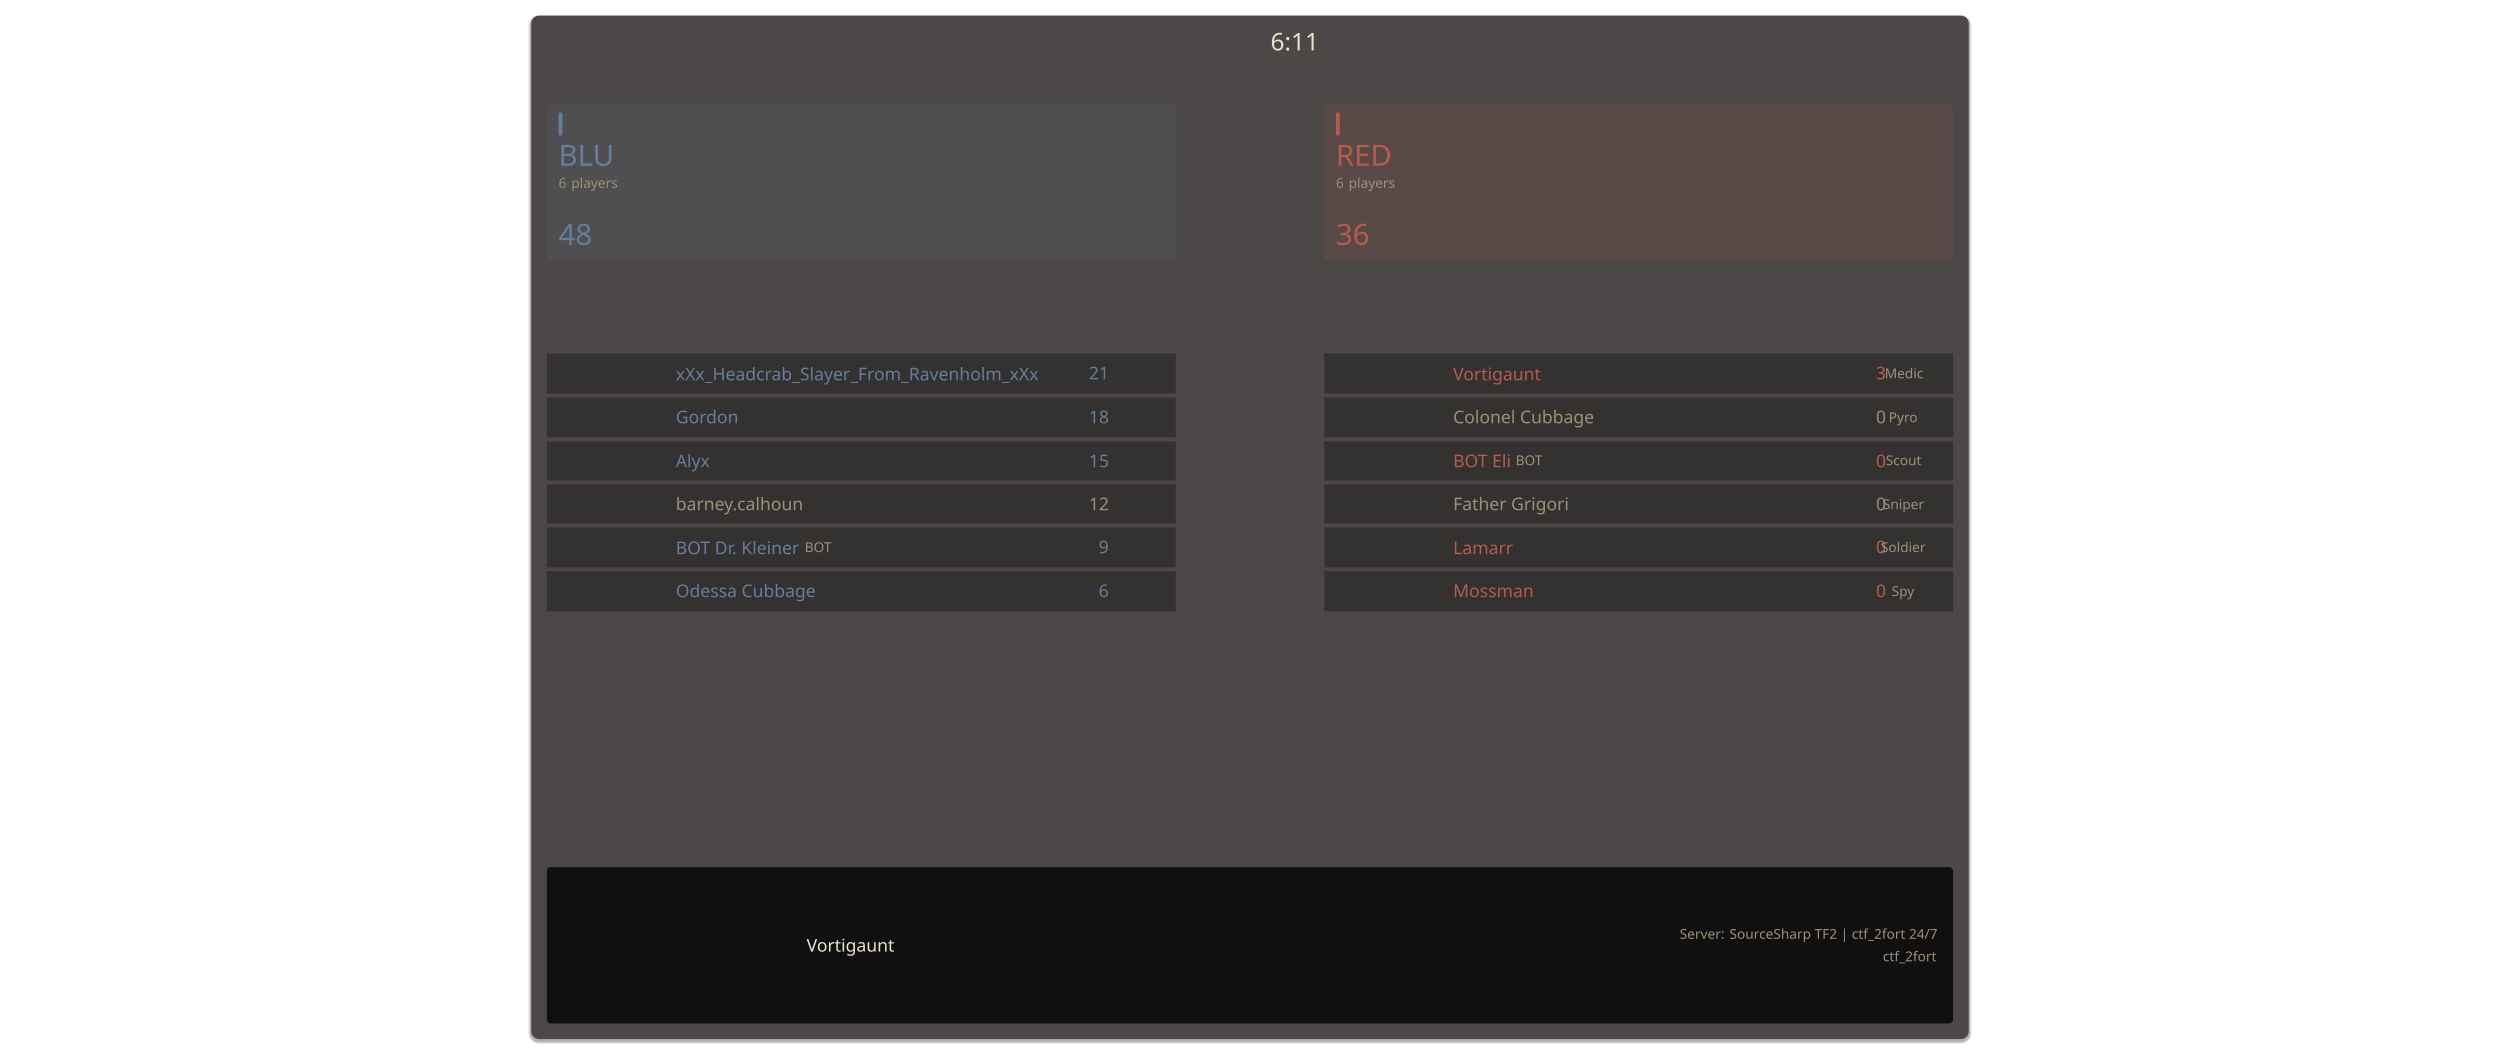
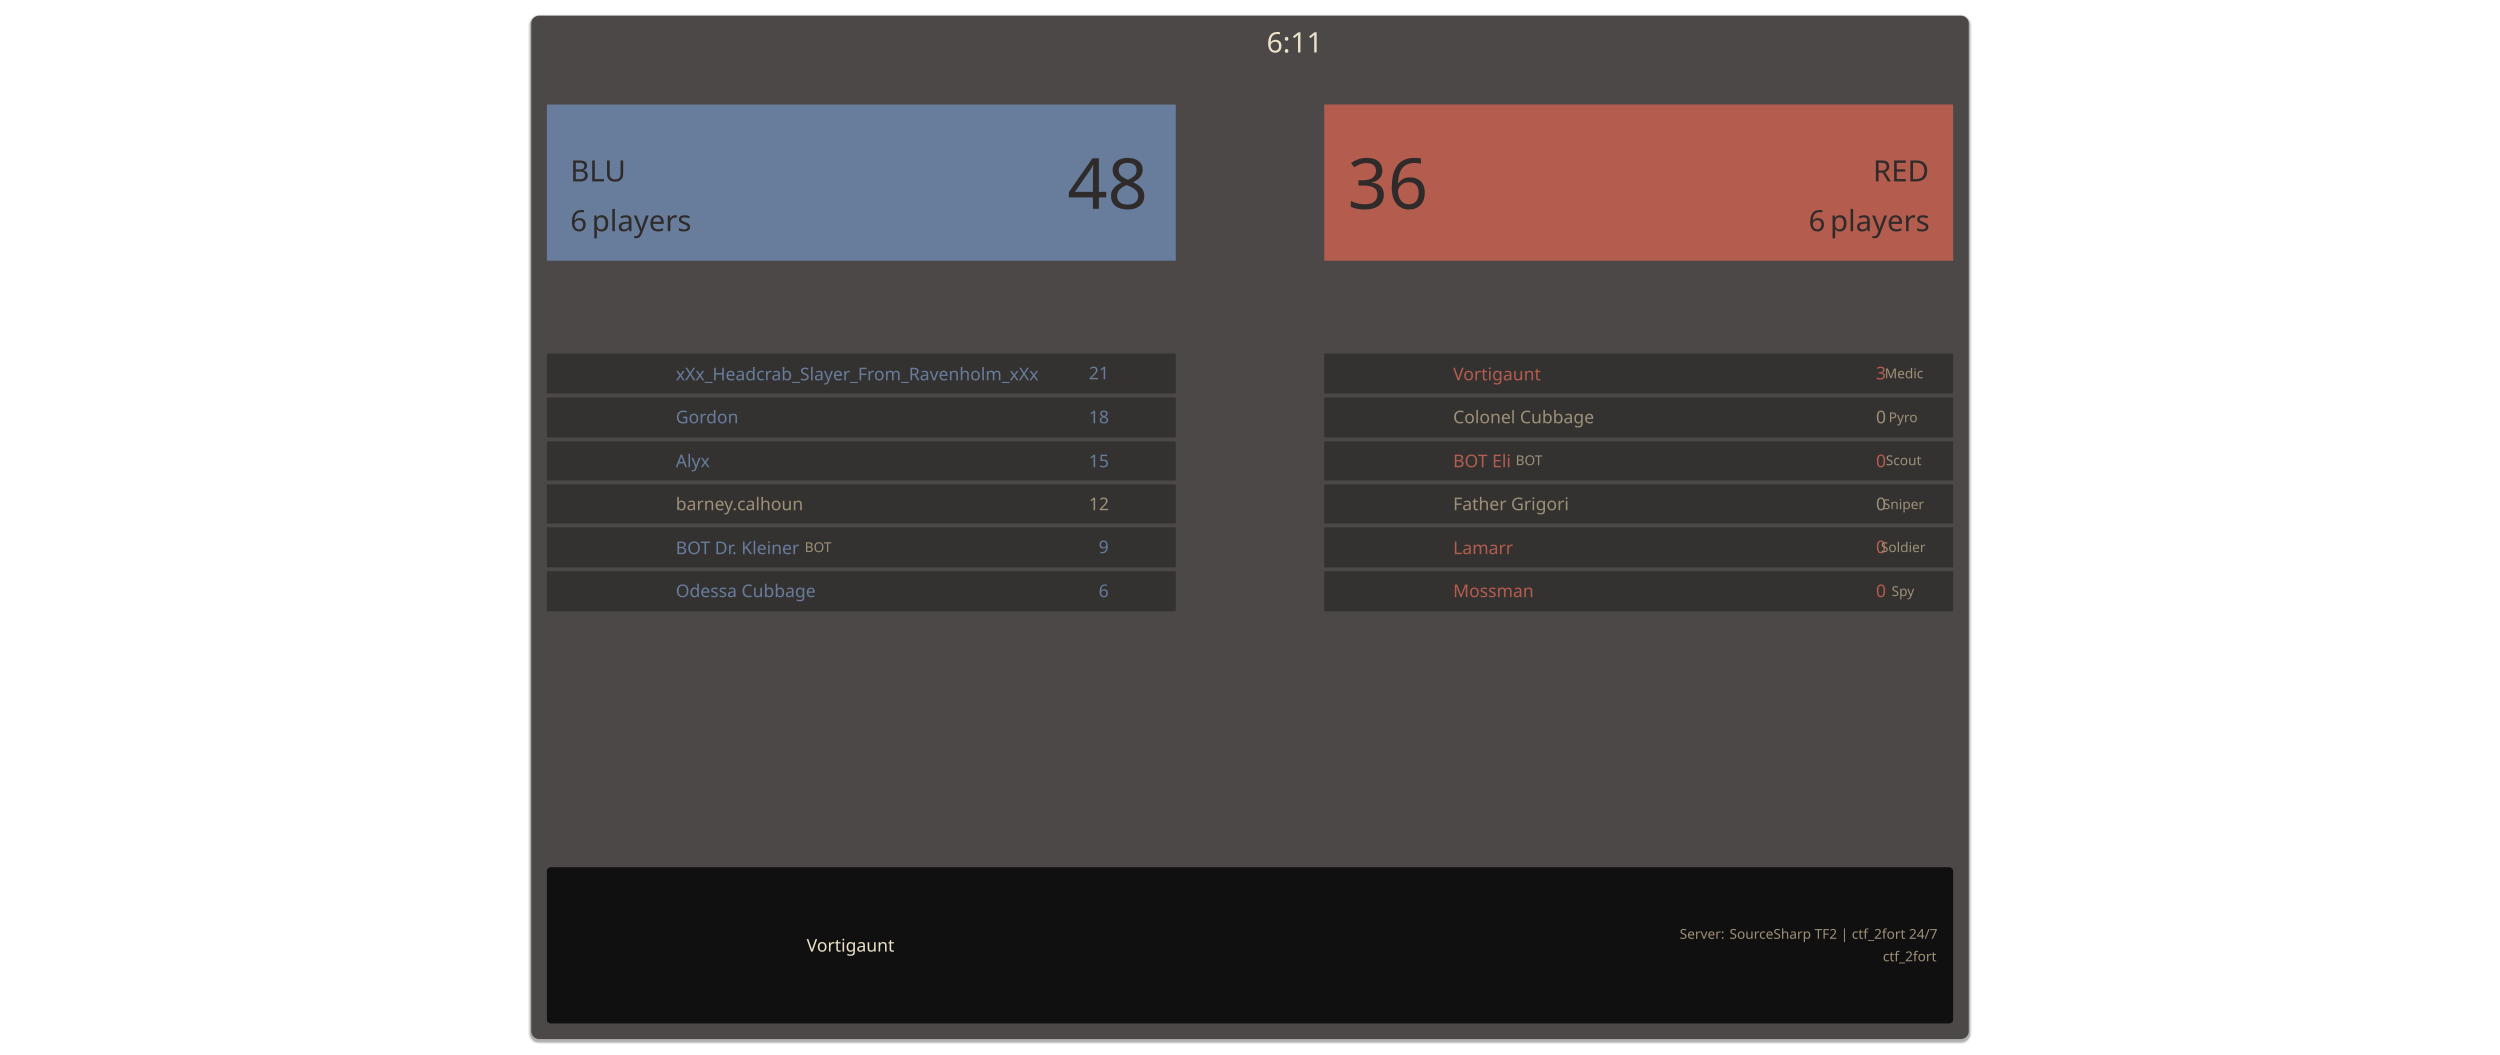
<svg xmlns="http://www.w3.org/2000/svg" width="2560" height="1080" viewBox="0 0 2560 1080" data-scale="1">
  <rect x="541" y="15" width="1478" height="1054" rx="11" fill="#000000" fill-opacity="0.09" data-e="2" />
  <rect x="542.5" y="16.5" width="1475" height="1051" rx="9.5" fill="#000000" fill-opacity="0.24" data-e="2" />
  <rect x="544" y="16" width="1472" height="1048" rx="8" fill="#2e2b2a" fill-opacity="0.78" data-e="2" />
-   <rect x="560" y="107" width="644" height="160" rx="4" fill="#687c9b" fill-opacity="0.14" data-e="4" />
-   <rect x="572" y="115" width="4" height="24" rx="2" fill="#687c9b" data-e="5" />
-   <text x="572" y="169.75" font-family="TF2 Build" font-size="30" font-weight="500" fill="#687c9b" xml:space="preserve" data-e="7">BLU</text>
-   <text x="572" y="192.35" font-family="TF2 Secondary" font-size="14" font-weight="500" fill="#9d9078" xml:space="preserve" data-e="9">6</text>
-   <text x="585" y="192.35" font-family="TF2 Secondary" font-size="14" font-weight="500" fill="#9d9078" xml:space="preserve" data-e="10">players</text>
-   <text x="572" y="250.75" font-family="TF2 Build" font-size="30" font-weight="500" fill="#687c9b" xml:space="preserve" data-e="12">48</text>
-   <text x="1301" y="51.62" font-family="TF2 Secondary" font-size="25" font-weight="500" fill="#ebe2ca" xml:space="preserve" data-e="15">6:11</text>
-   <rect x="1356" y="107" width="644" height="160" rx="4" fill="#b45c4d" fill-opacity="0.14" data-e="16" />
-   <rect x="1368" y="115" width="4" height="24" rx="2" fill="#b45c4d" data-e="17" />
-   <text x="1368" y="169.75" font-family="TF2 Build" font-size="30" font-weight="500" fill="#b45c4d" xml:space="preserve" data-e="19">RED</text>
-   <text x="1368" y="192.35" font-family="TF2 Secondary" font-size="14" font-weight="500" fill="#9d9078" xml:space="preserve" data-e="21">6</text>
-   <text x="1381" y="192.35" font-family="TF2 Secondary" font-size="14" font-weight="500" fill="#9d9078" xml:space="preserve" data-e="22">players</text>
-   <text x="1368" y="250.75" font-family="TF2 Build" font-size="30" font-weight="500" fill="#b45c4d" xml:space="preserve" data-e="24">36</text>
+   <rect x="560" y="107" width="644" height="160" fill="#687c9b" data-e="4" />
+   <text x="584" y="185.75" font-family="TF2 Build" font-size="30" font-weight="500" fill="#2e2b2a" xml:space="preserve" data-e="6">BLU</text>
+   <text x="584" y="236.75" font-family="TF2 Build" font-size="30" font-weight="500" fill="#2e2b2a" xml:space="preserve" data-e="8">6</text>
+   <text x="606" y="236.75" font-family="TF2 Build" font-size="30" font-weight="500" fill="#2e2b2a" xml:space="preserve" data-e="9">players</text>
+   <text x="1093" y="213.8" font-family="TF2 Build" font-size="72" font-weight="500" fill="#2e2b2a" xml:space="preserve" data-e="10">48</text>
+   <text x="1297" y="53.72" font-family="TF2 Secondary" font-size="29" font-weight="500" fill="#ebe2ca" xml:space="preserve" data-e="13">6:11</text>
+   <rect x="1356" y="107" width="644" height="160" fill="#b45c4d" data-e="14" />
+   <text x="1918" y="185.75" font-family="TF2 Build" font-size="30" font-weight="500" fill="#2e2b2a" xml:space="preserve" data-e="16">RED</text>
+   <text x="1852" y="236.75" font-family="TF2 Build" font-size="30" font-weight="500" fill="#2e2b2a" xml:space="preserve" data-e="18">6</text>
+   <text x="1874" y="236.75" font-family="TF2 Build" font-size="30" font-weight="500" fill="#2e2b2a" xml:space="preserve" data-e="19">players</text>
+   <text x="1380" y="213.8" font-family="TF2 Build" font-size="72" font-weight="500" fill="#2e2b2a" xml:space="preserve" data-e="20">36</text>
  <clipPath id="c0">
    <rect x="560" y="362" width="644" height="518" />
  </clipPath>
-   <g clip-path="url(#c0)" data-e="26">
-     <rect x="560" y="362" width="644" height="41" fill="#000000" fill-opacity="0.31" data-e="27" />
-     <text x="692" y="389.45" font-family="TF2 Secondary" font-size="18" font-weight="500" fill="#687c9b" xml:space="preserve" data-e="33">xXx_Headcrab_Slayer_From_Ravenholm_xXx</text>
-     <text x="1115" y="388.45" font-family="TF2 Secondary" font-size="18" font-weight="500" fill="#687c9b" xml:space="preserve" data-e="38">21</text>
-     <rect x="560" y="407" width="644" height="41" fill="#000000" fill-opacity="0.31" data-e="41" />
-     <text x="692" y="433.45" font-family="TF2 Secondary" font-size="18" font-weight="500" fill="#687c9b" xml:space="preserve" data-e="47">Gordon</text>
-     <text x="1115" y="433.45" font-family="TF2 Secondary" font-size="18" font-weight="500" fill="#687c9b" xml:space="preserve" data-e="52">18</text>
-     <rect x="560" y="452" width="644" height="40" fill="#000000" fill-opacity="0.31" data-e="55" />
-     <text x="692" y="478.45" font-family="TF2 Secondary" font-size="18" font-weight="500" fill="#687c9b" xml:space="preserve" data-e="61">Alyx</text>
-     <text x="1115" y="478.45" font-family="TF2 Secondary" font-size="18" font-weight="500" fill="#687c9b" xml:space="preserve" data-e="66">15</text>
-     <rect x="560" y="496" width="644" height="40" fill="#000000" fill-opacity="0.31" data-e="69" />
-     <text x="692" y="522.45" font-family="TF2 Secondary" font-size="18" font-weight="500" fill="#9d9078" xml:space="preserve" data-e="75">barney.calhoun</text>
-     <text x="1115" y="522.45" font-family="TF2 Secondary" font-size="18" font-weight="500" fill="#9d9078" xml:space="preserve" data-e="80">12</text>
-     <rect x="560" y="540" width="644" height="41" fill="#000000" fill-opacity="0.31" data-e="83" />
-     <text x="692" y="567.45" font-family="TF2 Secondary" font-size="18" font-weight="500" fill="#687c9b" xml:space="preserve" data-e="89">BOT Dr. Kleiner</text>
-     <text x="824" y="565.35" font-family="TF2 Secondary" font-size="14" font-weight="500" fill="#9d9078" xml:space="preserve" data-e="90">BOT</text>
-     <text x="1125" y="566.45" font-family="TF2 Secondary" font-size="18" font-weight="500" fill="#687c9b" xml:space="preserve" data-e="95">9</text>
-     <rect x="560" y="585" width="644" height="41" fill="#000000" fill-opacity="0.31" data-e="98" />
-     <text x="692" y="611.45" font-family="TF2 Secondary" font-size="18" font-weight="500" fill="#687c9b" xml:space="preserve" data-e="104">Odessa Cubbage</text>
-     <text x="1125" y="611.45" font-family="TF2 Secondary" font-size="18" font-weight="500" fill="#687c9b" xml:space="preserve" data-e="109">6</text>
+   <g clip-path="url(#c0)" data-e="22">
+     <rect x="560" y="362" width="644" height="41" fill="#000000" fill-opacity="0.31" data-e="23" />
+     <text x="692" y="389.45" font-family="TF2 Secondary" font-size="18" font-weight="500" fill="#687c9b" xml:space="preserve" data-e="29">xXx_Headcrab_Slayer_From_Ravenholm_xXx</text>
+     <text x="1115" y="388.45" font-family="TF2 Secondary" font-size="18" font-weight="500" fill="#687c9b" xml:space="preserve" data-e="34">21</text>
+     <rect x="560" y="407" width="644" height="41" fill="#000000" fill-opacity="0.31" data-e="37" />
+     <text x="692" y="433.45" font-family="TF2 Secondary" font-size="18" font-weight="500" fill="#687c9b" xml:space="preserve" data-e="43">Gordon</text>
+     <text x="1115" y="433.45" font-family="TF2 Secondary" font-size="18" font-weight="500" fill="#687c9b" xml:space="preserve" data-e="48">18</text>
+     <rect x="560" y="452" width="644" height="40" fill="#000000" fill-opacity="0.31" data-e="51" />
+     <text x="692" y="478.45" font-family="TF2 Secondary" font-size="18" font-weight="500" fill="#687c9b" xml:space="preserve" data-e="57">Alyx</text>
+     <text x="1115" y="478.45" font-family="TF2 Secondary" font-size="18" font-weight="500" fill="#687c9b" xml:space="preserve" data-e="62">15</text>
+     <rect x="560" y="496" width="644" height="40" fill="#000000" fill-opacity="0.31" data-e="65" />
+     <text x="692" y="522.45" font-family="TF2 Secondary" font-size="18" font-weight="500" fill="#9d9078" xml:space="preserve" data-e="71">barney.calhoun</text>
+     <text x="1115" y="522.45" font-family="TF2 Secondary" font-size="18" font-weight="500" fill="#9d9078" xml:space="preserve" data-e="76">12</text>
+     <rect x="560" y="540" width="644" height="41" fill="#000000" fill-opacity="0.31" data-e="79" />
+     <text x="692" y="567.45" font-family="TF2 Secondary" font-size="18" font-weight="500" fill="#687c9b" xml:space="preserve" data-e="85">BOT Dr. Kleiner</text>
+     <text x="824" y="565.35" font-family="TF2 Secondary" font-size="14" font-weight="500" fill="#9d9078" xml:space="preserve" data-e="86">BOT</text>
+     <text x="1125" y="566.45" font-family="TF2 Secondary" font-size="18" font-weight="500" fill="#687c9b" xml:space="preserve" data-e="91">9</text>
+     <rect x="560" y="585" width="644" height="41" fill="#000000" fill-opacity="0.31" data-e="94" />
+     <text x="692" y="611.45" font-family="TF2 Secondary" font-size="18" font-weight="500" fill="#687c9b" xml:space="preserve" data-e="100">Odessa Cubbage</text>
+     <text x="1125" y="611.45" font-family="TF2 Secondary" font-size="18" font-weight="500" fill="#687c9b" xml:space="preserve" data-e="105">6</text>
  </g>
  <clipPath id="c1">
    <rect x="1356" y="362" width="644" height="518" />
  </clipPath>
-   <g clip-path="url(#c1)" data-e="113">
-     <rect x="1356" y="362" width="644" height="41" fill="#000000" fill-opacity="0.31" data-e="114" />
-     <text x="1488" y="389.45" font-family="TF2 Secondary" font-size="18" font-weight="500" fill="#b45c4d" xml:space="preserve" data-e="120">Vortigaunt</text>
-     <text x="1921" y="388.45" font-family="TF2 Secondary" font-size="18" font-weight="500" fill="#b45c4d" xml:space="preserve" data-e="125">3</text>
-     <text x="1930" y="387.35" font-family="TF2 Secondary" font-size="14" font-weight="500" fill="#9d9078" xml:space="preserve" data-e="127">Medic</text>
-     <rect x="1356" y="407" width="644" height="41" fill="#000000" fill-opacity="0.31" data-e="129" />
-     <text x="1488" y="433.45" font-family="TF2 Secondary" font-size="18" font-weight="500" fill="#9d9078" xml:space="preserve" data-e="135">Colonel Cubbage</text>
-     <text x="1921" y="433.45" font-family="TF2 Secondary" font-size="18" font-weight="500" fill="#9d9078" xml:space="preserve" data-e="140">0</text>
-     <text x="1934" y="432.35" font-family="TF2 Secondary" font-size="14" font-weight="500" fill="#9d9078" xml:space="preserve" data-e="142">Pyro</text>
-     <rect x="1356" y="452" width="644" height="40" fill="#000000" fill-opacity="0.31" data-e="144" />
-     <text x="1488" y="478.45" font-family="TF2 Secondary" font-size="18" font-weight="500" fill="#b45c4d" xml:space="preserve" data-e="150">BOT Eli</text>
-     <text x="1552" y="476.35" font-family="TF2 Secondary" font-size="14" font-weight="500" fill="#9d9078" xml:space="preserve" data-e="151">BOT</text>
-     <text x="1921" y="478.45" font-family="TF2 Secondary" font-size="18" font-weight="500" fill="#b45c4d" xml:space="preserve" data-e="156">0</text>
-     <text x="1931" y="476.35" font-family="TF2 Secondary" font-size="14" font-weight="500" fill="#9d9078" xml:space="preserve" data-e="158">Scout</text>
-     <rect x="1356" y="496" width="644" height="40" fill="#000000" fill-opacity="0.31" data-e="160" />
-     <text x="1488" y="522.45" font-family="TF2 Secondary" font-size="18" font-weight="500" fill="#9d9078" xml:space="preserve" data-e="166">Father Grigori</text>
-     <text x="1921" y="522.45" font-family="TF2 Secondary" font-size="18" font-weight="500" fill="#9d9078" xml:space="preserve" data-e="171">0</text>
-     <text x="1928" y="521.35" font-family="TF2 Secondary" font-size="14" font-weight="500" fill="#9d9078" xml:space="preserve" data-e="173">Sniper</text>
-     <rect x="1356" y="540" width="644" height="41" fill="#000000" fill-opacity="0.31" data-e="175" />
-     <text x="1488" y="567.45" font-family="TF2 Secondary" font-size="18" font-weight="500" fill="#b45c4d" xml:space="preserve" data-e="181">Lamarr</text>
-     <text x="1921" y="566.45" font-family="TF2 Secondary" font-size="18" font-weight="500" fill="#b45c4d" xml:space="preserve" data-e="186">0</text>
-     <text x="1926" y="565.35" font-family="TF2 Secondary" font-size="14" font-weight="500" fill="#9d9078" xml:space="preserve" data-e="188">Soldier</text>
-     <rect x="1356" y="585" width="644" height="41" fill="#000000" fill-opacity="0.31" data-e="190" />
-     <text x="1488" y="611.45" font-family="TF2 Secondary" font-size="18" font-weight="500" fill="#b45c4d" xml:space="preserve" data-e="196">Mossman</text>
-     <text x="1921" y="611.45" font-family="TF2 Secondary" font-size="18" font-weight="500" fill="#b45c4d" xml:space="preserve" data-e="201">0</text>
-     <text x="1937" y="610.35" font-family="TF2 Secondary" font-size="14" font-weight="500" fill="#9d9078" xml:space="preserve" data-e="203">Spy</text>
+   <g clip-path="url(#c1)" data-e="109">
+     <rect x="1356" y="362" width="644" height="41" fill="#000000" fill-opacity="0.31" data-e="110" />
+     <text x="1488" y="389.45" font-family="TF2 Secondary" font-size="18" font-weight="500" fill="#b45c4d" xml:space="preserve" data-e="116">Vortigaunt</text>
+     <text x="1921" y="388.45" font-family="TF2 Secondary" font-size="18" font-weight="500" fill="#b45c4d" xml:space="preserve" data-e="121">3</text>
+     <text x="1930" y="387.35" font-family="TF2 Secondary" font-size="14" font-weight="500" fill="#9d9078" xml:space="preserve" data-e="123">Medic</text>
+     <rect x="1356" y="407" width="644" height="41" fill="#000000" fill-opacity="0.31" data-e="125" />
+     <text x="1488" y="433.45" font-family="TF2 Secondary" font-size="18" font-weight="500" fill="#9d9078" xml:space="preserve" data-e="131">Colonel Cubbage</text>
+     <text x="1921" y="433.45" font-family="TF2 Secondary" font-size="18" font-weight="500" fill="#9d9078" xml:space="preserve" data-e="136">0</text>
+     <text x="1934" y="432.35" font-family="TF2 Secondary" font-size="14" font-weight="500" fill="#9d9078" xml:space="preserve" data-e="138">Pyro</text>
+     <rect x="1356" y="452" width="644" height="40" fill="#000000" fill-opacity="0.31" data-e="140" />
+     <text x="1488" y="478.45" font-family="TF2 Secondary" font-size="18" font-weight="500" fill="#b45c4d" xml:space="preserve" data-e="146">BOT Eli</text>
+     <text x="1552" y="476.35" font-family="TF2 Secondary" font-size="14" font-weight="500" fill="#9d9078" xml:space="preserve" data-e="147">BOT</text>
+     <text x="1921" y="478.45" font-family="TF2 Secondary" font-size="18" font-weight="500" fill="#b45c4d" xml:space="preserve" data-e="152">0</text>
+     <text x="1931" y="476.35" font-family="TF2 Secondary" font-size="14" font-weight="500" fill="#9d9078" xml:space="preserve" data-e="154">Scout</text>
+     <rect x="1356" y="496" width="644" height="40" fill="#000000" fill-opacity="0.31" data-e="156" />
+     <text x="1488" y="522.45" font-family="TF2 Secondary" font-size="18" font-weight="500" fill="#9d9078" xml:space="preserve" data-e="162">Father Grigori</text>
+     <text x="1921" y="522.45" font-family="TF2 Secondary" font-size="18" font-weight="500" fill="#9d9078" xml:space="preserve" data-e="167">0</text>
+     <text x="1928" y="521.35" font-family="TF2 Secondary" font-size="14" font-weight="500" fill="#9d9078" xml:space="preserve" data-e="169">Sniper</text>
+     <rect x="1356" y="540" width="644" height="41" fill="#000000" fill-opacity="0.31" data-e="171" />
+     <text x="1488" y="567.45" font-family="TF2 Secondary" font-size="18" font-weight="500" fill="#b45c4d" xml:space="preserve" data-e="177">Lamarr</text>
+     <text x="1921" y="566.45" font-family="TF2 Secondary" font-size="18" font-weight="500" fill="#b45c4d" xml:space="preserve" data-e="182">0</text>
+     <text x="1926" y="565.35" font-family="TF2 Secondary" font-size="14" font-weight="500" fill="#9d9078" xml:space="preserve" data-e="184">Soldier</text>
+     <rect x="1356" y="585" width="644" height="41" fill="#000000" fill-opacity="0.31" data-e="186" />
+     <text x="1488" y="611.45" font-family="TF2 Secondary" font-size="18" font-weight="500" fill="#b45c4d" xml:space="preserve" data-e="192">Mossman</text>
+     <text x="1921" y="611.45" font-family="TF2 Secondary" font-size="18" font-weight="500" fill="#b45c4d" xml:space="preserve" data-e="197">0</text>
+     <text x="1937" y="610.35" font-family="TF2 Secondary" font-size="14" font-weight="500" fill="#9d9078" xml:space="preserve" data-e="199">Spy</text>
  </g>
-   <rect x="560" y="888" width="1440" height="160" rx="4" fill="#000000" fill-opacity="0.77" data-e="205" />
-   <text x="826" y="974.45" font-family="TF2 Secondary" font-size="18" font-weight="500" fill="#ebe2ca" xml:space="preserve" data-e="209">Vortigaunt</text>
-   <text x="1720" y="961.35" font-family="TF2 Secondary" font-size="14" font-weight="500" fill="#9d9078" xml:space="preserve" data-e="213">Server:</text>
-   <text x="1771" y="961.35" font-family="TF2 Secondary" font-size="14" font-weight="500" fill="#9d9078" xml:space="preserve" data-e="214">SourceSharp TF2 | ctf_2fort 24/7</text>
-   <text x="1928" y="984.35" font-family="TF2 Secondary" font-size="14" font-weight="500" fill="#9d9078" xml:space="preserve" data-e="215">ctf_2fort</text>
+   <rect x="560" y="888" width="1440" height="160" rx="4" fill="#000000" fill-opacity="0.77" data-e="201" />
+   <text x="826" y="974.45" font-family="TF2 Secondary" font-size="18" font-weight="500" fill="#ebe2ca" xml:space="preserve" data-e="205">Vortigaunt</text>
+   <text x="1720" y="961.35" font-family="TF2 Secondary" font-size="14" font-weight="500" fill="#9d9078" xml:space="preserve" data-e="209">Server:</text>
+   <text x="1771" y="961.35" font-family="TF2 Secondary" font-size="14" font-weight="500" fill="#9d9078" xml:space="preserve" data-e="210">SourceSharp TF2 | ctf_2fort 24/7</text>
+   <text x="1928" y="984.35" font-family="TF2 Secondary" font-size="14" font-weight="500" fill="#9d9078" xml:space="preserve" data-e="211">ctf_2fort</text>
</svg>
